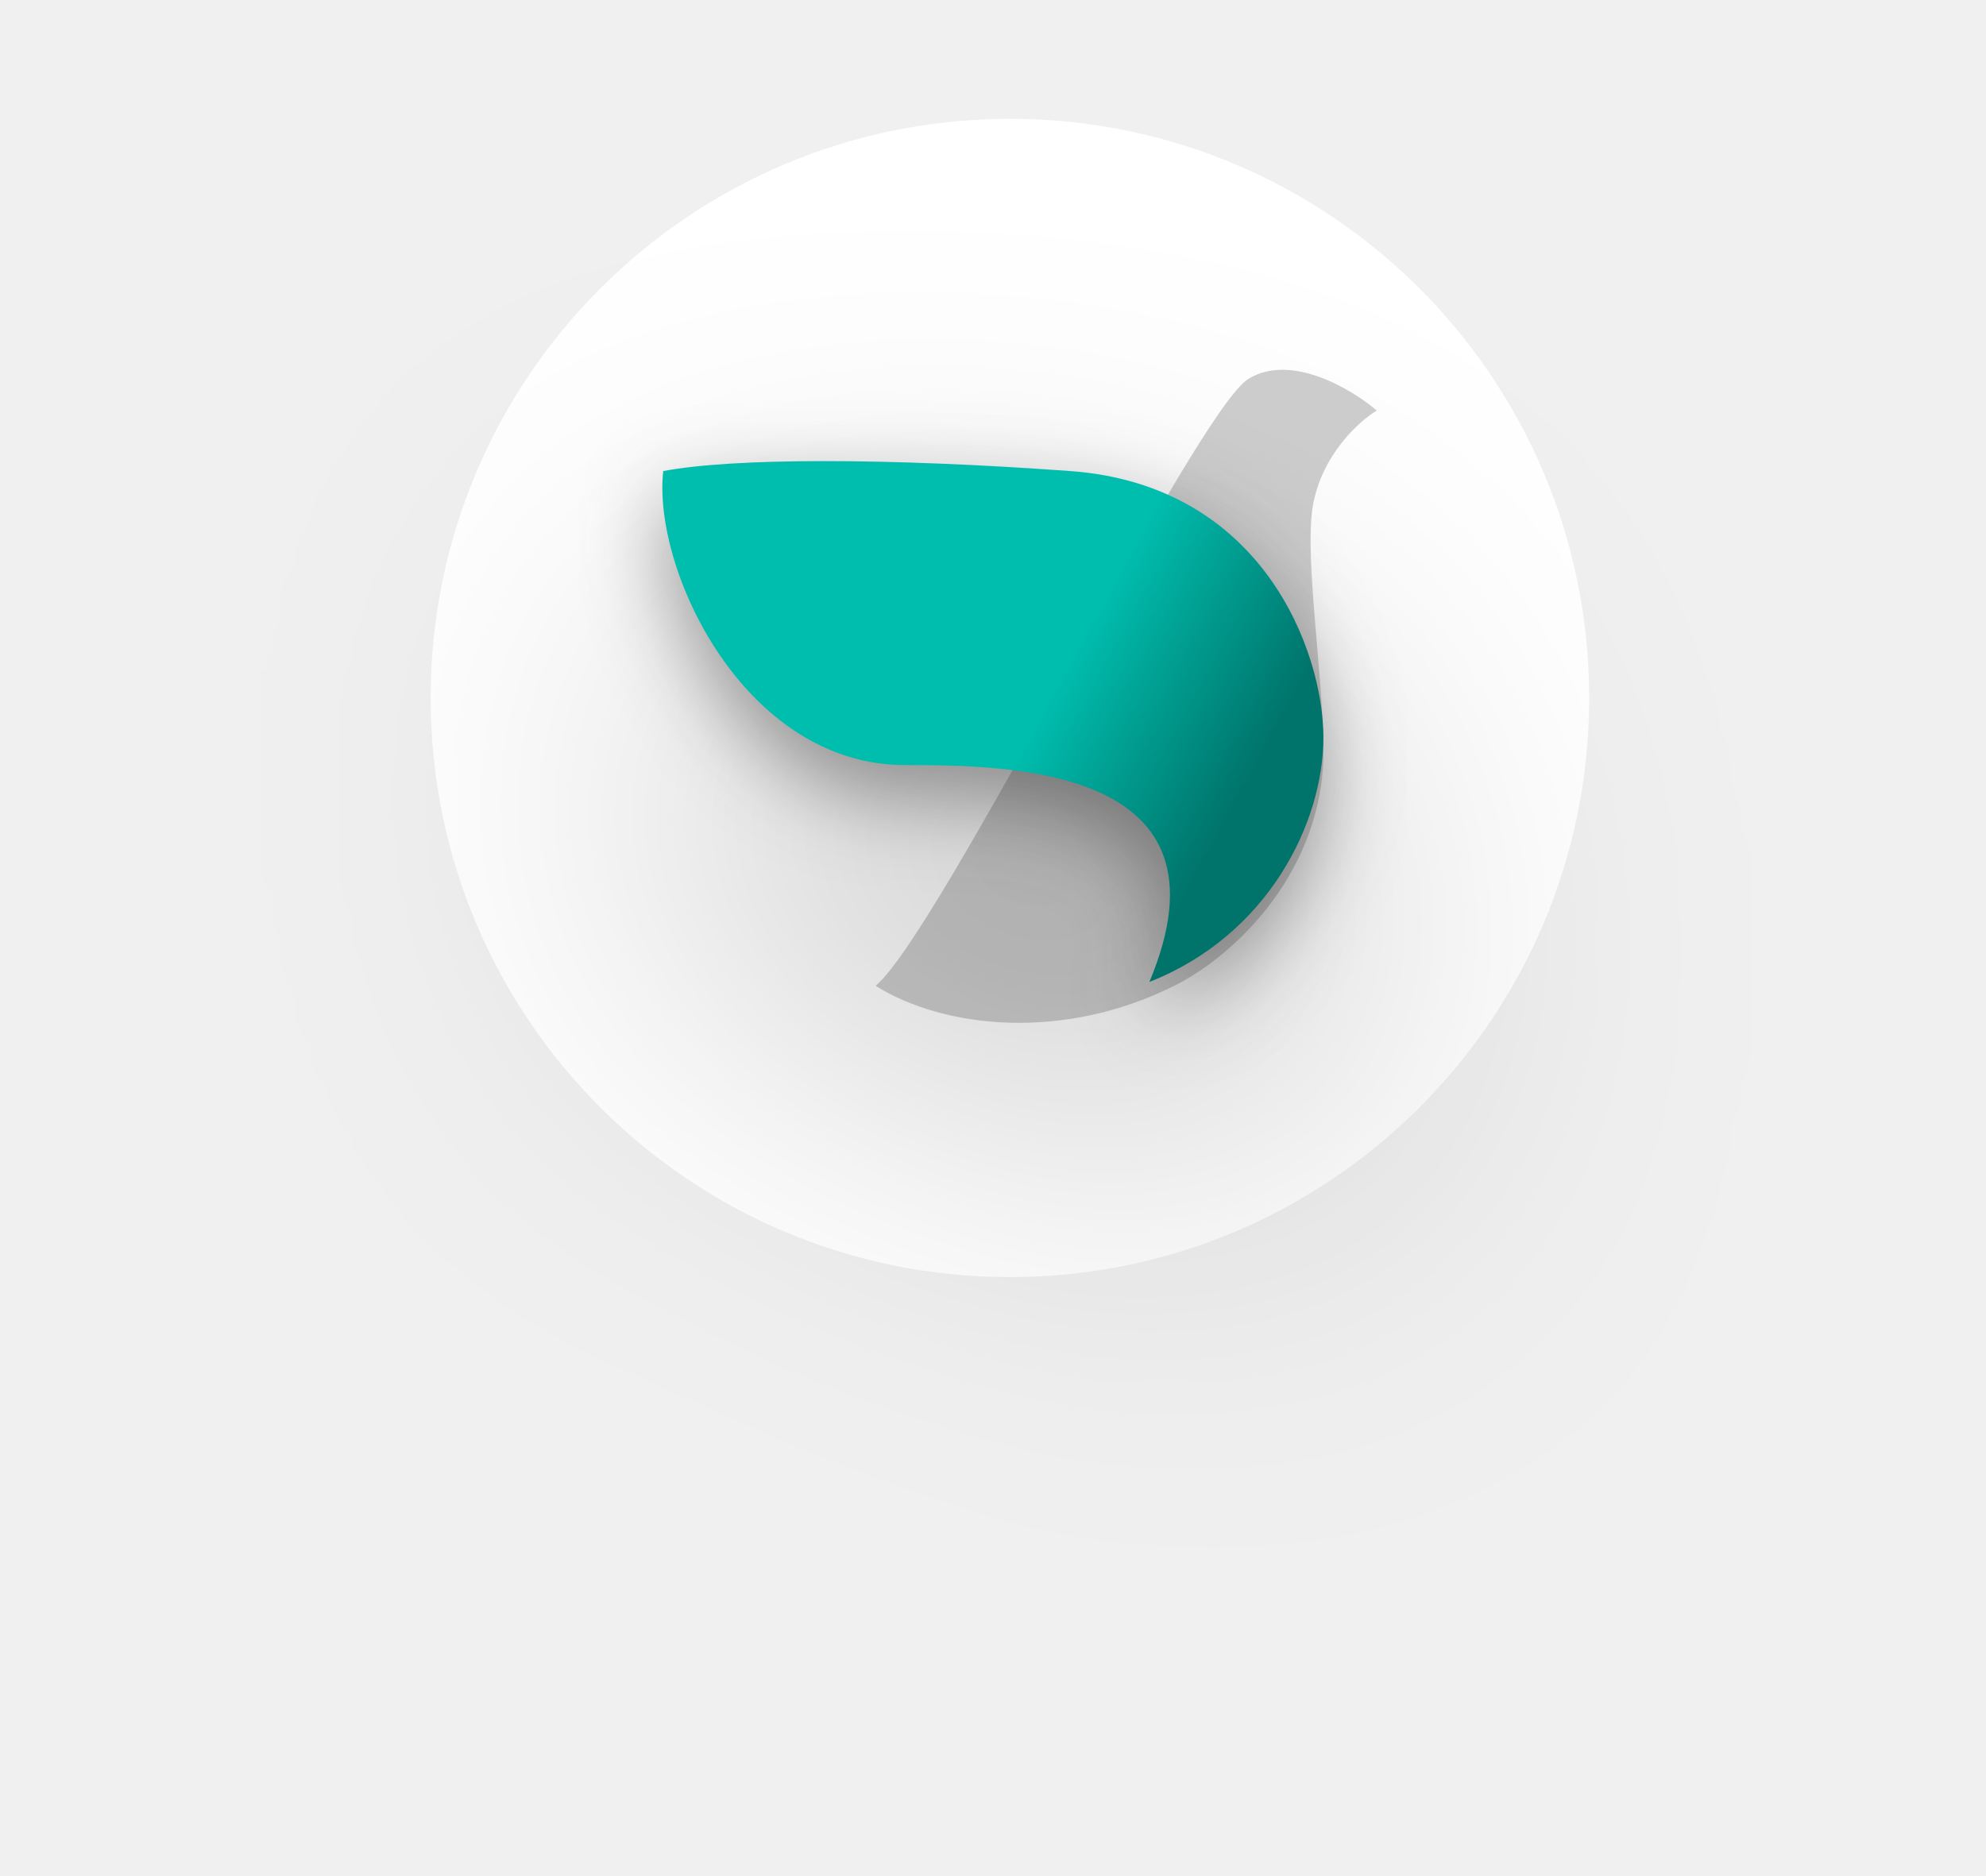
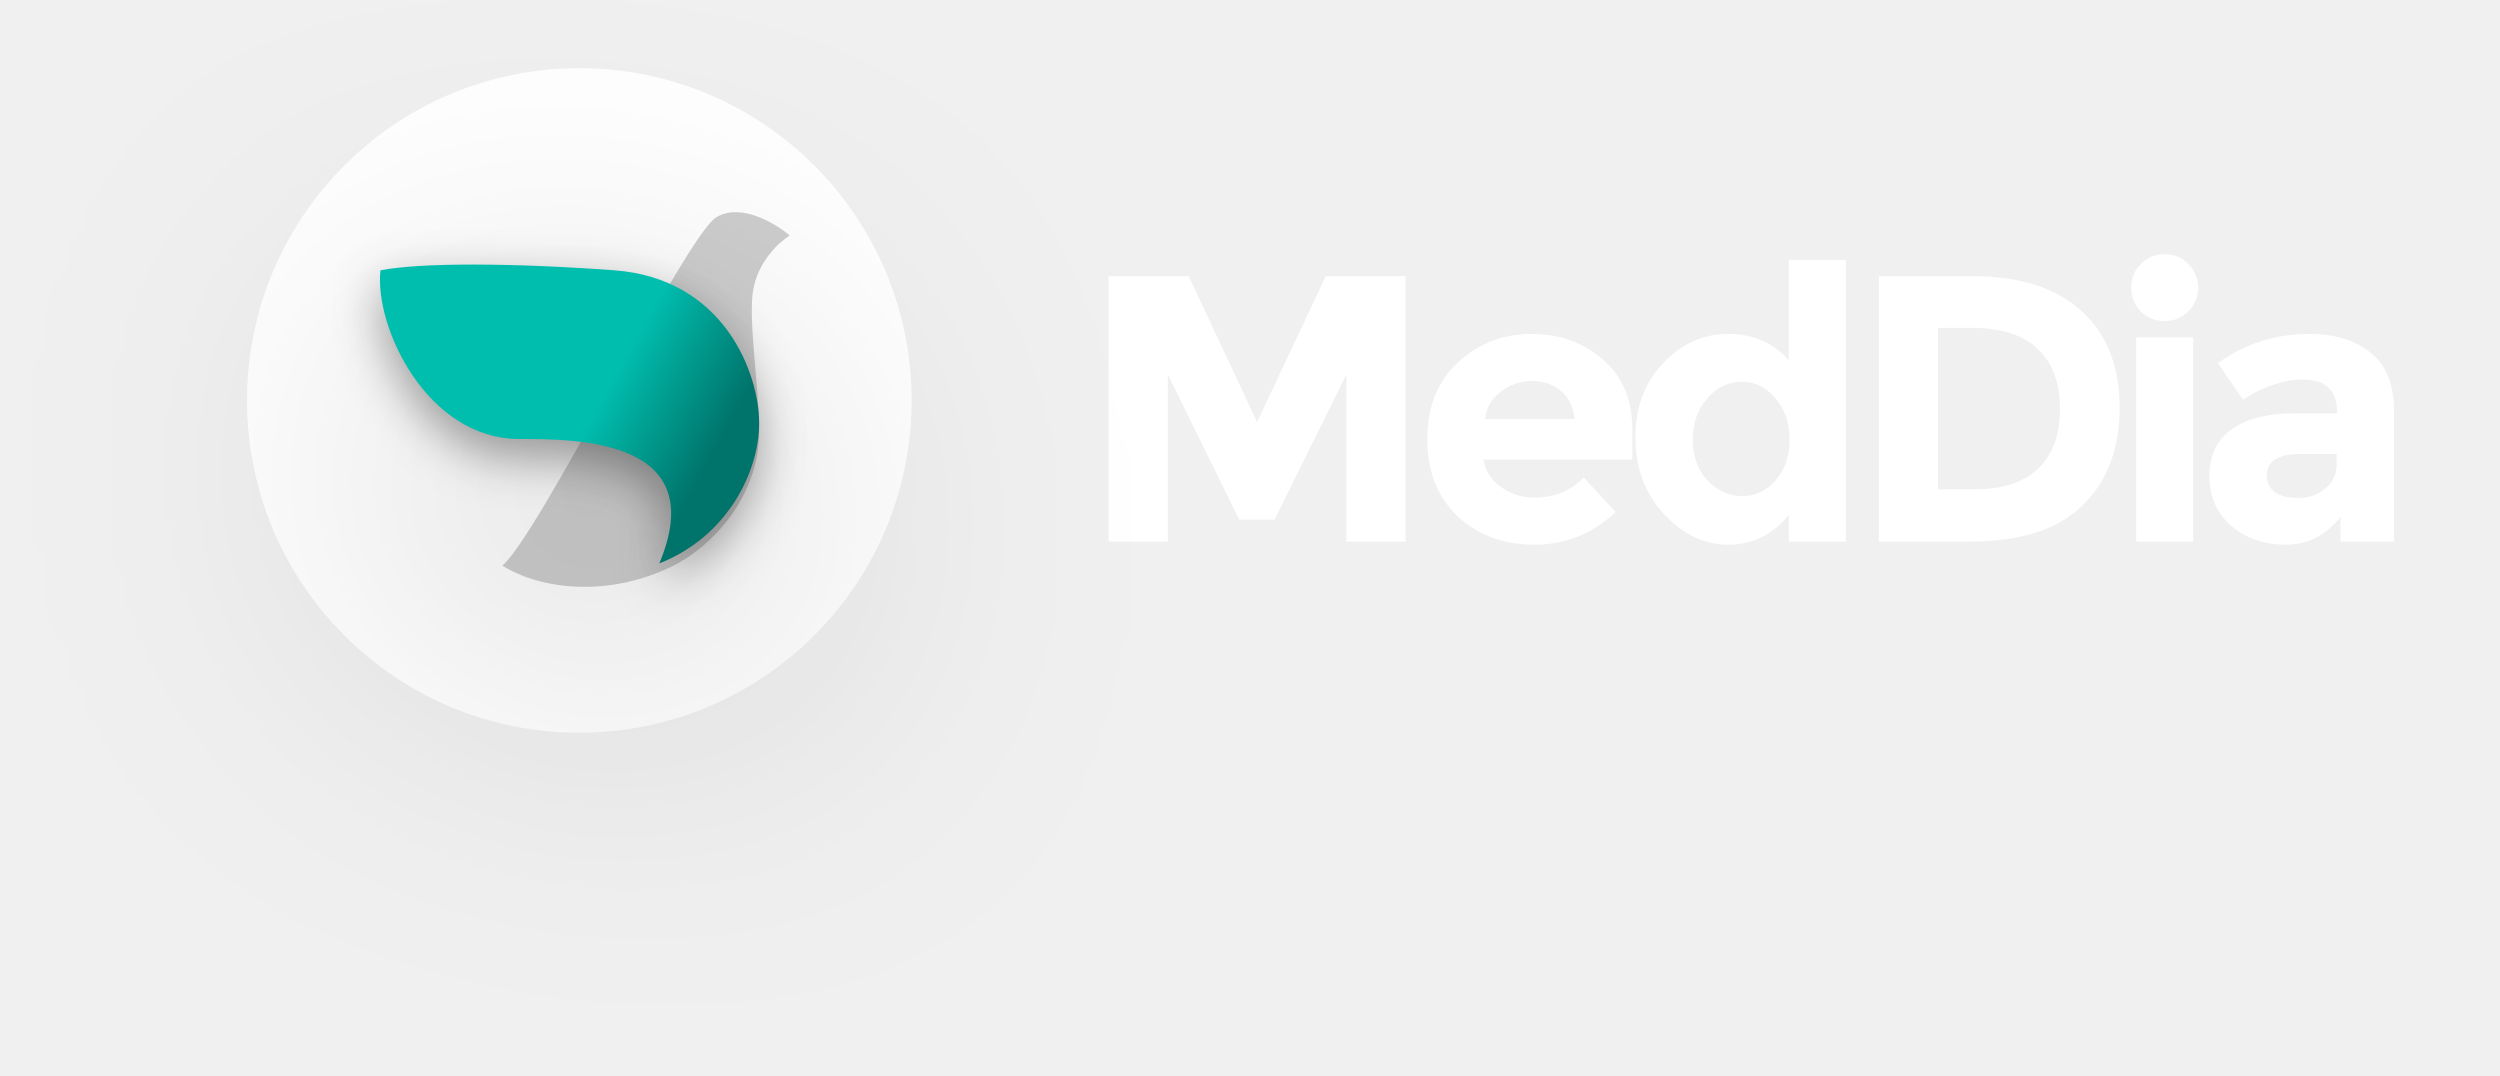
- <svg xmlns="http://www.w3.org/2000/svg" xmlns:xlink="http://www.w3.org/1999/xlink" width="72" height="68" viewBox="0 0 72 68" version="1.1">
+ <svg xmlns="http://www.w3.org/2000/svg" xmlns:xlink="http://www.w3.org/1999/xlink" width="158" height="68" viewBox="0 0 158 68" version="1.1">
  <g id="Canvas" transform="translate(-724 506)">
-     <g id="Group" style="mix-blend-mode:normal;">
-       <g id="Ellipse 6" style="mix-blend-mode:normal;">
-         <use xlink:href="#path0_fill" transform="translate(739.613 -501.691)" fill="#FFFFFF" style="mix-blend-mode:normal;" />
+     <g id="Component" style="mix-blend-mode:normal;">
+       <g id="MedDia" style="mix-blend-mode:normal;">
+         <use xlink:href="#path0_fill" transform="translate(792 -495)" fill="#FFFFFF" style="mix-blend-mode:normal;" />
      </g>
      <g id="Group" style="mix-blend-mode:normal;">
+         <g id="Ellipse 6" style="mix-blend-mode:normal;">
+           <use xlink:href="#path1_fill" transform="translate(739.613 -501.691)" fill="#FFFFFF" style="mix-blend-mode:normal;" />
+         </g>
        <g id="Group" style="mix-blend-mode:normal;">
-           <g id="Vector 7" style="mix-blend-mode:normal;">
-             <use xlink:href="#path1_fill" transform="translate(755.744 -492.591)" fill="#CECECE" style="mix-blend-mode:normal;" />
+           <g id="Group" style="mix-blend-mode:normal;">
+             <g id="Vector 7" style="mix-blend-mode:normal;">
+               <use xlink:href="#path2_fill" transform="translate(755.744 -492.591)" fill="#CECECE" style="mix-blend-mode:normal;" />
+             </g>
+             <g id="Vector 6" style="mix-blend-mode:normal;" filter="url(#filter0_f)">
+               <use xlink:href="#path3_fill" transform="translate(748.015 -488.114)" fill="#333333" fill-opacity="0.46" style="mix-blend-mode:normal;" />
+             </g>
          </g>
-           <g id="Vector 6" style="mix-blend-mode:normal;" filter="url(#filter0_f)">
-             <use xlink:href="#path2_fill" transform="translate(748.015 -488.114)" fill="#333333" fill-opacity="0.46" style="mix-blend-mode:normal;" />
+           <g id="Vector 6" style="mix-blend-mode:normal;" filter="url(#filter1_d)">
+             <use xlink:href="#path3_fill" transform="translate(748.013 -489.28)" fill="url(#paint4_linear)" style="mix-blend-mode:normal;" />
          </g>
-         </g>
-         <g id="Vector 6" style="mix-blend-mode:normal;" filter="url(#filter1_d)">
-           <use xlink:href="#path2_fill" transform="translate(748.013 -489.28)" fill="url(#paint3_linear)" style="mix-blend-mode:normal;" />
        </g>
      </g>
    </g>
  </g>
  <defs>
    <filter id="filter0_f" filterUnits="userSpaceOnUse" x="745" y="-492" width="30" height="26" color-interpolation-filters="sRGB">
      <feFlood flood-opacity="0" result="BackgroundImageFix" />
      <feBlend mode="normal" in="SourceGraphic" in2="BackgroundImageFix" result="shape" />
      <feGaussianBlur stdDeviation="1.5" result="effect1_foregroundBlur" />
    </filter>
    <filter id="filter1_d" filterUnits="userSpaceOnUse" x="724" y="-506" width="72" height="68" color-interpolation-filters="sRGB">
      <feFlood flood-opacity="0" result="BackgroundImageFix" />
      <feColorMatrix in="SourceAlpha" type="matrix" values="0 0 0 0 0 0 0 0 0 0 0 0 0 0 0 0 0 0 255 0" />
      <feOffset dx="0" dy="8" />
      <feGaussianBlur stdDeviation="12" />
      <feColorMatrix type="matrix" values="0 0 0 0 0 0 0 0 0 0 0 0 0 0 0 0 0 0 0.3 0" />
      <feBlend mode="screen" in2="BackgroundImageFix" result="effect1_dropShadow" />
      <feBlend mode="normal" in="SourceGraphic" in2="effect1_dropShadow" result="shape" />
    </filter>
-     <linearGradient id="paint3_linear" x1="0" y1="0" x2="1" y2="0" gradientUnits="userSpaceOnUse" gradientTransform="matrix(-9.16224 -4.97177 11.3263 -20.6263 17.215 24.2783)">
+     <linearGradient id="paint4_linear" x1="0" y1="0" x2="1" y2="0" gradientUnits="userSpaceOnUse" gradientTransform="matrix(-9.16224 -4.97177 11.3263 -20.6263 17.215 24.2783)">
      <stop offset="0.236" stop-color="#00736A" />
      <stop offset="1" stop-color="#00BEAE" />
    </linearGradient>
-     <path id="path0_fill" d="M 42 21C 42 32.598 32.598 42 21 42C 9.402 42 0 32.598 0 21C 0 9.402 9.402 0 21 0C 32.598 0 42 9.402 42 21Z" />
-     <path id="path1_fill" d="M 13.53 0.319C 15.076 -0.608 17.267 0.705 18.169 1.478C 17.524 1.864 16.159 3.1 15.849 4.954C 15.54 6.809 16.236 11.135 16.236 13.839C 16.236 18.089 13.143 21.179 10.824 22.338C 6.785 24.356 2.474 23.883 0 22.338C 2.319 20.407 11.597 1.478 13.53 0.319Z" />
-     <path id="path2_fill" d="M 8.805 11.023C 2.958 11.023 -0.367 3.915 0.032 0.361C 2.588 -0.12 8.138 -0.12 14.787 0.361C 21.787 0.869 23.965 6.929 23.965 10.019C 23.965 13.109 21.957 17.194 17.657 18.886C 20.933 11.075 12.578 11.023 8.805 11.023Z" />
+     <path id="path0_fill" d="M 17.088 12.672L 12.552 21.84L 10.32 21.84L 5.808 12.672L 5.808 23.232L 2.064 23.232L 2.064 6.456L 7.128 6.456L 11.448 15.672L 15.792 6.456L 20.832 6.456L 20.832 23.232L 17.088 23.232L 17.088 12.672ZM 34.106 21.36C 32.65 22.736 30.938 23.424 28.97 23.424C 27.018 23.424 25.402 22.824 24.122 21.624C 22.842 20.408 22.202 18.784 22.202 16.752C 22.202 14.72 22.85 13.104 24.146 11.904C 25.458 10.704 27.002 10.104 28.778 10.104C 30.554 10.104 32.058 10.64 33.29 11.712C 34.538 12.784 35.162 14.256 35.162 16.128L 35.162 18.048L 25.754 18.048C 25.866 18.752 26.234 19.328 26.858 19.776C 27.482 20.224 28.186 20.448 28.97 20.448C 30.234 20.448 31.274 20.024 32.09 19.176L 34.106 21.36ZM 31.514 15.48C 31.434 14.712 31.146 14.12 30.65 13.704C 30.154 13.288 29.546 13.08 28.826 13.08C 28.122 13.08 27.474 13.296 26.882 13.728C 26.29 14.16 25.946 14.744 25.85 15.48L 31.514 15.48ZM 41.238 23.424C 39.718 23.424 38.358 22.776 37.158 21.48C 35.958 20.184 35.358 18.576 35.358 16.656C 35.358 14.736 35.942 13.168 37.11 11.952C 38.278 10.72 39.646 10.104 41.214 10.104C 42.782 10.104 44.062 10.656 45.054 11.76L 45.054 5.424L 48.654 5.424L 48.654 23.232L 45.054 23.232L 45.054 21.528C 44.046 22.792 42.774 23.424 41.238 23.424ZM 38.982 16.8C 38.982 17.84 39.294 18.696 39.918 19.368C 40.542 20.024 41.27 20.352 42.102 20.352C 42.934 20.352 43.638 20.024 44.214 19.368C 44.806 18.696 45.102 17.84 45.102 16.8C 45.102 15.744 44.806 14.872 44.214 14.184C 43.638 13.48 42.926 13.128 42.078 13.128C 41.23 13.128 40.502 13.48 39.894 14.184C 39.286 14.888 38.982 15.76 38.982 16.8ZM 56.671 6.456C 59.663 6.456 61.959 7.192 63.559 8.664C 65.159 10.12 65.959 12.152 65.959 14.76C 65.959 17.368 65.175 19.432 63.607 20.952C 62.055 22.472 59.679 23.232 56.479 23.232L 50.743 23.232L 50.743 6.456L 56.671 6.456ZM 56.863 19.92C 58.575 19.92 59.887 19.488 60.799 18.624C 61.727 17.76 62.191 16.504 62.191 14.856C 62.191 13.208 61.727 11.944 60.799 11.064C 59.887 10.168 58.479 9.72 56.575 9.72L 54.487 9.72L 54.487 19.92L 56.863 19.92ZM 70.607 23.232L 67.007 23.232L 67.007 10.32L 70.607 10.32L 70.607 23.232ZM 67.295 8.688C 66.895 8.272 66.695 7.768 66.695 7.176C 66.695 6.584 66.895 6.088 67.295 5.688C 67.711 5.272 68.215 5.064 68.807 5.064C 69.399 5.064 69.895 5.272 70.295 5.688C 70.711 6.088 70.919 6.584 70.919 7.176C 70.919 7.768 70.711 8.272 70.295 8.688C 69.895 9.088 69.399 9.288 68.807 9.288C 68.215 9.288 67.711 9.088 67.295 8.688ZM 83.303 23.232L 79.919 23.232L 79.919 21.672C 78.991 22.84 77.839 23.424 76.463 23.424C 75.103 23.424 73.959 23.032 73.031 22.248C 72.103 21.448 71.639 20.392 71.639 19.08C 71.639 17.752 72.119 16.76 73.079 16.104C 74.039 15.448 75.351 15.12 77.015 15.12L 79.703 15.12L 79.703 15.048C 79.703 13.672 78.975 12.984 77.519 12.984C 76.895 12.984 76.231 13.112 75.527 13.368C 74.839 13.608 74.255 13.912 73.775 14.28L 72.167 11.952C 73.863 10.72 75.799 10.104 77.975 10.104C 79.543 10.104 80.823 10.496 81.815 11.28C 82.807 12.064 83.303 13.304 83.303 15L 83.303 23.232ZM 79.679 18.312L 79.679 17.688L 77.423 17.688C 75.983 17.688 75.263 18.136 75.263 19.032C 75.263 19.496 75.431 19.856 75.767 20.112C 76.119 20.352 76.615 20.472 77.255 20.472C 77.895 20.472 78.455 20.28 78.935 19.896C 79.431 19.496 79.679 18.968 79.679 18.312Z" />
+     <path id="path1_fill" d="M 42 21C 42 32.598 32.598 42 21 42C 9.402 42 0 32.598 0 21C 0 9.402 9.402 0 21 0C 32.598 0 42 9.402 42 21Z" />
+     <path id="path2_fill" d="M 13.53 0.319C 15.076 -0.608 17.267 0.705 18.169 1.478C 17.524 1.864 16.159 3.1 15.849 4.954C 15.54 6.809 16.236 11.135 16.236 13.839C 16.236 18.089 13.143 21.179 10.824 22.338C 6.785 24.356 2.474 23.883 0 22.338C 2.319 20.407 11.597 1.478 13.53 0.319Z" />
+     <path id="path3_fill" d="M 8.805 11.023C 2.958 11.023 -0.367 3.915 0.032 0.361C 2.588 -0.12 8.138 -0.12 14.787 0.361C 21.787 0.869 23.965 6.929 23.965 10.019C 23.965 13.109 21.957 17.194 17.657 18.886C 20.933 11.075 12.578 11.023 8.805 11.023Z" />
  </defs>
</svg>
